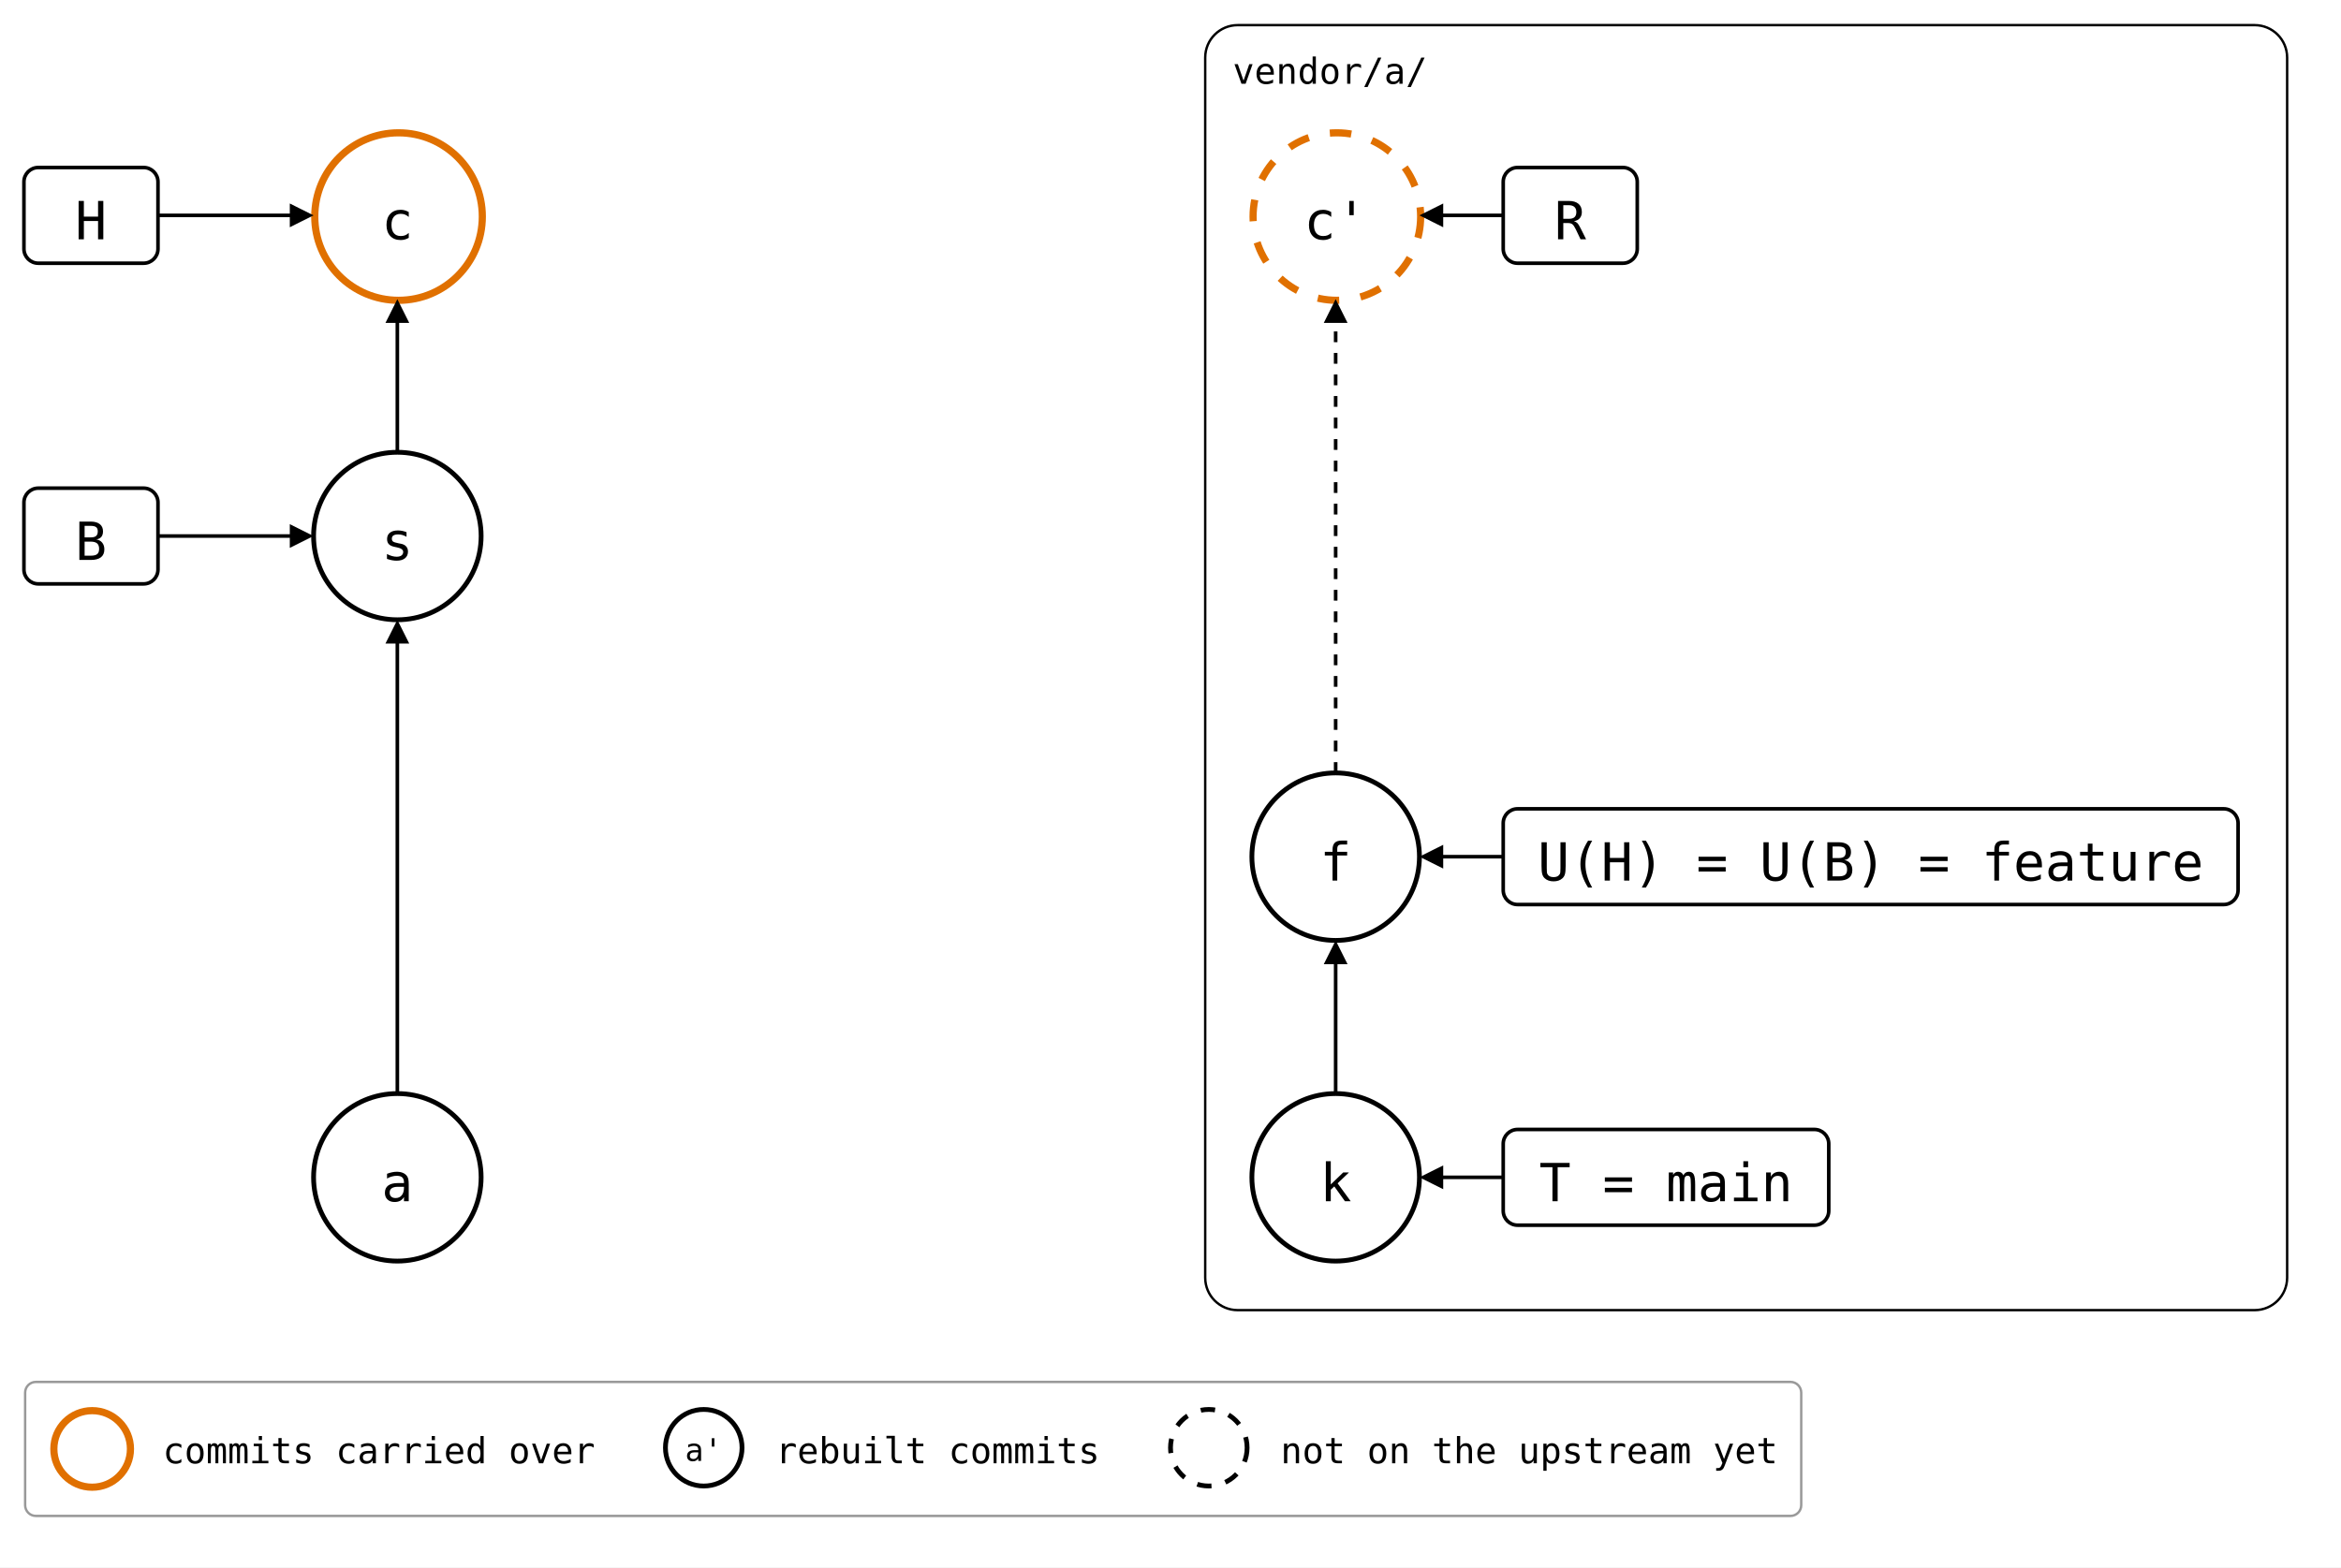
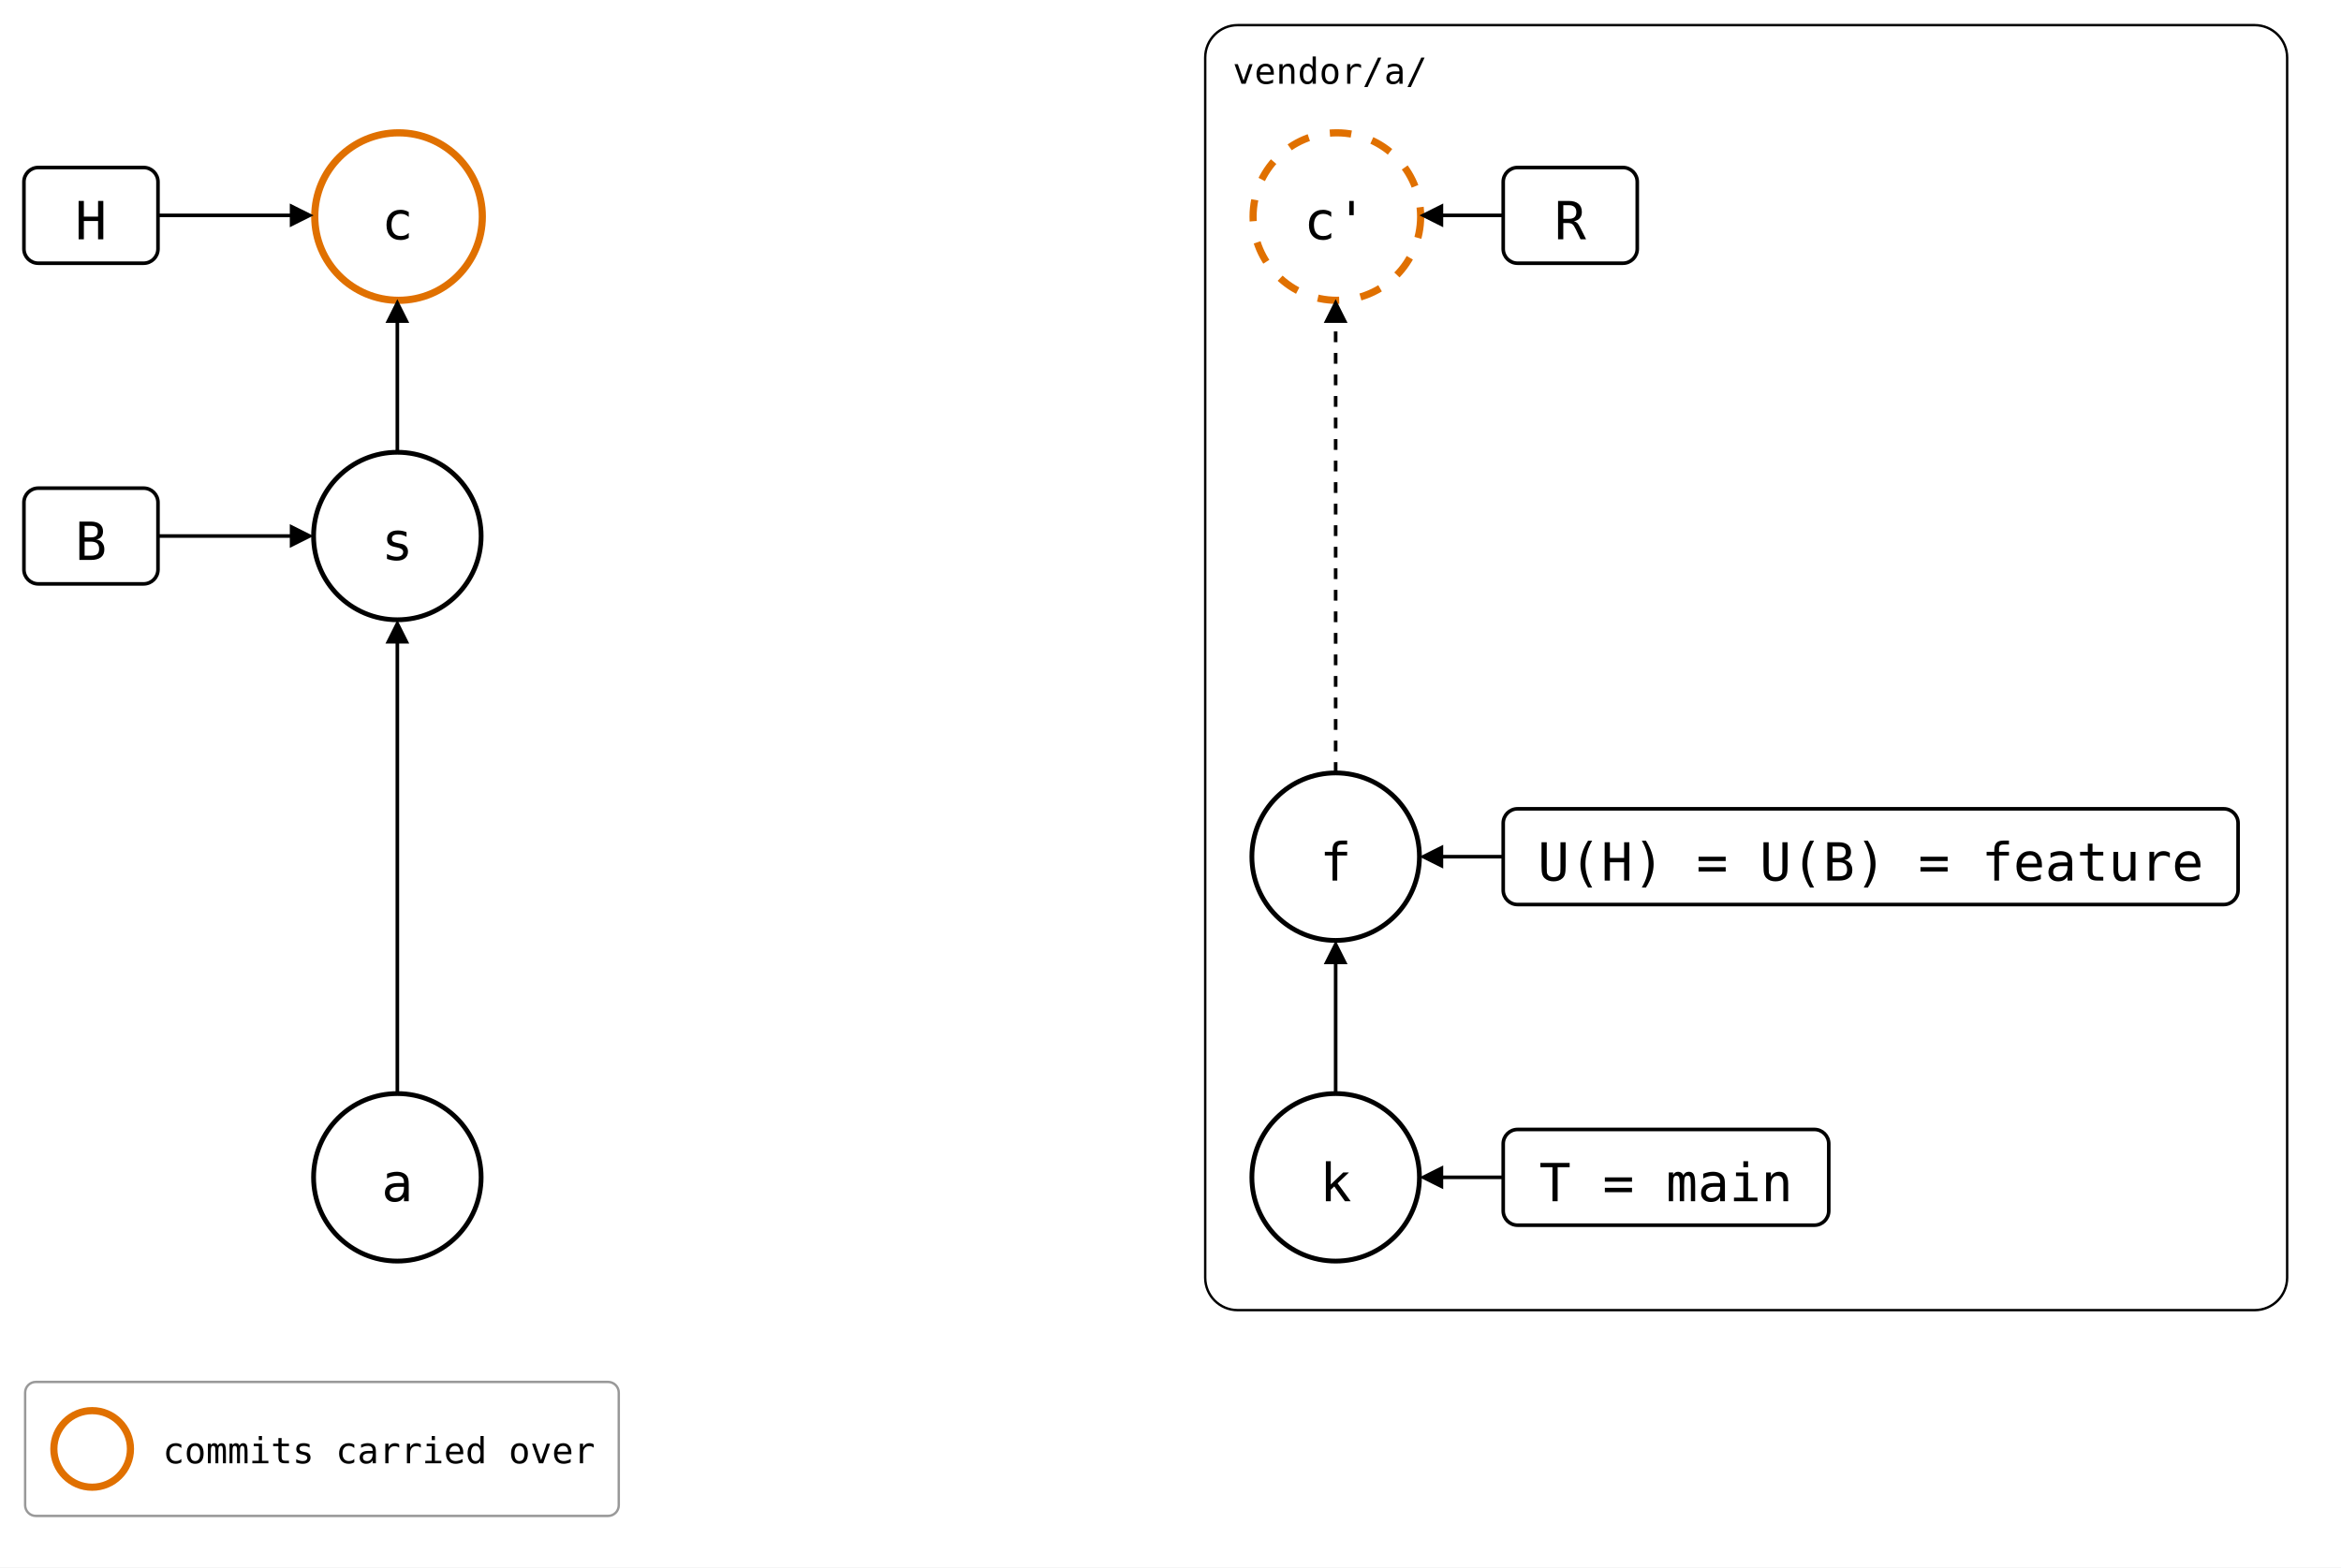
- <svg xmlns="http://www.w3.org/2000/svg" style="background: #ffffff; background-color: light-dark(#ffffff, #121212); color-scheme: light dark;" version="1.1" width="978px" height="655px" viewBox="0 0 978 655" id="ge-svg-20sVv59quqdr9GdW1Zmp" content="&lt;mxfile host=&quot;Electron&quot;&gt;&#10;  &lt;diagram name=&quot;squash-merged-pull&quot; id=&quot;squash-merged-pull&quot;&gt;&#10;    &lt;mxGraphModel grid=&quot;0&quot; gridSize=&quot;10&quot; guides=&quot;1&quot; tooltips=&quot;1&quot; connect=&quot;1&quot; arrows=&quot;1&quot; fold=&quot;0&quot; page=&quot;0&quot; pageScale=&quot;1&quot; pageWidth=&quot;850&quot; pageHeight=&quot;1100&quot; background=&quot;#ffffff&quot; math=&quot;0&quot; shadow=&quot;0&quot;&gt;&#10;      &lt;root&gt;&#10;        &lt;mxCell id=&quot;0&quot; /&gt;&#10;        &lt;mxCell id=&quot;1&quot; parent=&quot;0&quot; /&gt;&#10;        &lt;mxCell id=&quot;lane&quot; parent=&quot;1&quot; style=&quot;rounded=1;arcSize=3;fillColor=none;strokeWidth=1;fontSize=15;verticalAlign=top;align=left;spacingLeft=10;spacingTop=4;fontFamily=Roboto Mono,monospace;&quot; value=&quot;vendor/a/&quot; vertex=&quot;1&quot;&gt;&#10;          &lt;mxGeometry height=&quot;537&quot; width=&quot;452&quot; x=&quot;601&quot; y=&quot;29&quot; as=&quot;geometry&quot; /&gt;&#10;        &lt;/mxCell&gt;&#10;        &lt;mxCell id=&quot;a&quot; parent=&quot;1&quot; style=&quot;ellipse;aspect=fixed;strokeWidth=2;fontSize=22;fontFamily=Roboto Mono,monospace;&quot; value=&quot;a&quot; vertex=&quot;1&quot;&gt;&#10;          &lt;mxGeometry height=&quot;70&quot; width=&quot;70&quot; x=&quot;229&quot; y=&quot;476&quot; as=&quot;geometry&quot; /&gt;&#10;        &lt;/mxCell&gt;&#10;        &lt;mxCell id=&quot;s&quot; parent=&quot;1&quot; style=&quot;ellipse;aspect=fixed;strokeWidth=2;fontSize=22;fontFamily=Roboto Mono,monospace;&quot; value=&quot;s&quot; vertex=&quot;1&quot;&gt;&#10;          &lt;mxGeometry height=&quot;70&quot; width=&quot;70&quot; x=&quot;229&quot; y=&quot;208&quot; as=&quot;geometry&quot; /&gt;&#10;        &lt;/mxCell&gt;&#10;        &lt;mxCell id=&quot;c&quot; parent=&quot;1&quot; style=&quot;ellipse;aspect=fixed;fontSize=22;fontFamily=Roboto Mono,monospace;strokeColor=#E07000;strokeWidth=3;&quot; value=&quot;c&quot; vertex=&quot;1&quot;&gt;&#10;          &lt;mxGeometry height=&quot;70&quot; width=&quot;70&quot; x=&quot;229&quot; y=&quot;74&quot; as=&quot;geometry&quot; /&gt;&#10;        &lt;/mxCell&gt;&#10;        &lt;mxCell id=&quot;k&quot; parent=&quot;1&quot; style=&quot;ellipse;aspect=fixed;strokeWidth=2;fontSize=22;fontFamily=Roboto Mono,monospace;&quot; value=&quot;k&quot; vertex=&quot;1&quot;&gt;&#10;          &lt;mxGeometry height=&quot;70&quot; width=&quot;70&quot; x=&quot;621&quot; y=&quot;476&quot; as=&quot;geometry&quot; /&gt;&#10;        &lt;/mxCell&gt;&#10;        &lt;mxCell id=&quot;f&quot; parent=&quot;1&quot; style=&quot;ellipse;aspect=fixed;strokeWidth=2;fontSize=22;fontFamily=Roboto Mono,monospace;&quot; value=&quot;f&quot; vertex=&quot;1&quot;&gt;&#10;          &lt;mxGeometry height=&quot;70&quot; width=&quot;70&quot; x=&quot;621&quot; y=&quot;342&quot; as=&quot;geometry&quot; /&gt;&#10;        &lt;/mxCell&gt;&#10;        &lt;mxCell id=&quot;c_&quot; parent=&quot;1&quot; style=&quot;ellipse;aspect=fixed;fontSize=22;fontFamily=Roboto Mono,monospace;dashed=1;strokeColor=#E07000;strokeWidth=3;&quot; value=&quot;c&amp;#39;&quot; vertex=&quot;1&quot;&gt;&#10;          &lt;mxGeometry height=&quot;70&quot; width=&quot;70&quot; x=&quot;621&quot; y=&quot;74&quot; as=&quot;geometry&quot; /&gt;&#10;        &lt;/mxCell&gt;&#10;        &lt;mxCell id=&quot;box0&quot; parent=&quot;1&quot; style=&quot;rounded=1;strokeWidth=1.5;fontSize=22;fontFamily=Roboto Mono,monospace;&quot; value=&quot;H&quot; vertex=&quot;1&quot;&gt;&#10;          &lt;mxGeometry height=&quot;40&quot; width=&quot;56&quot; x=&quot;108&quot; y=&quot;89&quot; as=&quot;geometry&quot; /&gt;&#10;        &lt;/mxCell&gt;&#10;        &lt;mxCell id=&quot;e0&quot; edge=&quot;1&quot; parent=&quot;1&quot; source=&quot;box0&quot; style=&quot;endArrow=block;endFill=1;html=1;strokeWidth=1.5;rounded=0;&quot; target=&quot;c&quot;&gt;&#10;          &lt;mxGeometry relative=&quot;1&quot; as=&quot;geometry&quot; /&gt;&#10;        &lt;/mxCell&gt;&#10;        &lt;mxCell id=&quot;box1&quot; parent=&quot;1&quot; style=&quot;rounded=1;strokeWidth=1.5;fontSize=22;fontFamily=Roboto Mono,monospace;&quot; value=&quot;B&quot; vertex=&quot;1&quot;&gt;&#10;          &lt;mxGeometry height=&quot;40&quot; width=&quot;56&quot; x=&quot;108&quot; y=&quot;223&quot; as=&quot;geometry&quot; /&gt;&#10;        &lt;/mxCell&gt;&#10;        &lt;mxCell id=&quot;e1&quot; edge=&quot;1&quot; parent=&quot;1&quot; source=&quot;box1&quot; style=&quot;endArrow=block;endFill=1;html=1;strokeWidth=1.5;rounded=0;&quot; target=&quot;s&quot;&gt;&#10;          &lt;mxGeometry relative=&quot;1&quot; as=&quot;geometry&quot; /&gt;&#10;        &lt;/mxCell&gt;&#10;        &lt;mxCell id=&quot;box2&quot; parent=&quot;1&quot; style=&quot;rounded=1;strokeWidth=1.5;fontSize=22;fontFamily=Roboto Mono,monospace;&quot; value=&quot;T = main&quot; vertex=&quot;1&quot;&gt;&#10;          &lt;mxGeometry height=&quot;40&quot; width=&quot;136&quot; x=&quot;726&quot; y=&quot;491&quot; as=&quot;geometry&quot; /&gt;&#10;        &lt;/mxCell&gt;&#10;        &lt;mxCell id=&quot;e2&quot; edge=&quot;1&quot; parent=&quot;1&quot; source=&quot;box2&quot; style=&quot;endArrow=block;endFill=1;html=1;strokeWidth=1.5;rounded=0;&quot; target=&quot;k&quot;&gt;&#10;          &lt;mxGeometry relative=&quot;1&quot; as=&quot;geometry&quot; /&gt;&#10;        &lt;/mxCell&gt;&#10;        &lt;mxCell id=&quot;box3&quot; parent=&quot;1&quot; style=&quot;rounded=1;strokeWidth=1.5;fontSize=22;fontFamily=Roboto Mono,monospace;&quot; value=&quot;U(H) = U(B) = feature&quot; vertex=&quot;1&quot;&gt;&#10;          &lt;mxGeometry height=&quot;40&quot; width=&quot;307&quot; x=&quot;726&quot; y=&quot;357&quot; as=&quot;geometry&quot; /&gt;&#10;        &lt;/mxCell&gt;&#10;        &lt;mxCell id=&quot;e3&quot; edge=&quot;1&quot; parent=&quot;1&quot; source=&quot;box3&quot; style=&quot;endArrow=block;endFill=1;html=1;strokeWidth=1.5;rounded=0;&quot; target=&quot;f&quot;&gt;&#10;          &lt;mxGeometry relative=&quot;1&quot; as=&quot;geometry&quot; /&gt;&#10;        &lt;/mxCell&gt;&#10;        &lt;mxCell id=&quot;box4&quot; parent=&quot;1&quot; style=&quot;rounded=1;strokeWidth=1.5;fontSize=22;fontFamily=Roboto Mono,monospace;&quot; value=&quot;R&quot; vertex=&quot;1&quot;&gt;&#10;          &lt;mxGeometry height=&quot;40&quot; width=&quot;56&quot; x=&quot;726&quot; y=&quot;89&quot; as=&quot;geometry&quot; /&gt;&#10;        &lt;/mxCell&gt;&#10;        &lt;mxCell id=&quot;e4&quot; edge=&quot;1&quot; parent=&quot;1&quot; source=&quot;box4&quot; style=&quot;endArrow=block;endFill=1;html=1;strokeWidth=1.5;rounded=0;&quot; target=&quot;c_&quot;&gt;&#10;          &lt;mxGeometry relative=&quot;1&quot; as=&quot;geometry&quot; /&gt;&#10;        &lt;/mxCell&gt;&#10;        &lt;mxCell id=&quot;e5&quot; edge=&quot;1&quot; parent=&quot;1&quot; source=&quot;a&quot; style=&quot;endArrow=block;endFill=1;html=1;strokeWidth=1.5;rounded=0;&quot; target=&quot;s&quot;&gt;&#10;          &lt;mxGeometry relative=&quot;1&quot; as=&quot;geometry&quot; /&gt;&#10;        &lt;/mxCell&gt;&#10;        &lt;mxCell id=&quot;e6&quot; edge=&quot;1&quot; parent=&quot;1&quot; source=&quot;s&quot; style=&quot;endArrow=block;endFill=1;html=1;strokeWidth=1.5;rounded=0;&quot; target=&quot;c&quot;&gt;&#10;          &lt;mxGeometry relative=&quot;1&quot; as=&quot;geometry&quot; /&gt;&#10;        &lt;/mxCell&gt;&#10;        &lt;mxCell id=&quot;e7&quot; edge=&quot;1&quot; parent=&quot;1&quot; source=&quot;k&quot; style=&quot;endArrow=block;endFill=1;html=1;strokeWidth=1.5;rounded=0;&quot; target=&quot;f&quot;&gt;&#10;          &lt;mxGeometry relative=&quot;1&quot; as=&quot;geometry&quot; /&gt;&#10;        &lt;/mxCell&gt;&#10;        &lt;mxCell id=&quot;e8&quot; edge=&quot;1&quot; parent=&quot;1&quot; source=&quot;f&quot; style=&quot;endArrow=block;endFill=1;html=1;strokeWidth=1.5;rounded=0;dashed=1;&quot; target=&quot;c_&quot;&gt;&#10;          &lt;mxGeometry relative=&quot;1&quot; as=&quot;geometry&quot; /&gt;&#10;        &lt;/mxCell&gt;&#10;        &lt;mxCell id=&quot;legend&quot; parent=&quot;1&quot; style=&quot;rounded=1;arcSize=8;fillColor=none;strokeColor=#999999;strokeWidth=1;legend=1;&quot; value=&quot;&quot; vertex=&quot;1&quot;&gt;&#10;          &lt;mxGeometry height=&quot;56&quot; width=&quot;742&quot; x=&quot;108&quot; y=&quot;596&quot; as=&quot;geometry&quot; /&gt;&#10;        &lt;/mxCell&gt;&#10;        &lt;mxCell id=&quot;legend_orange&quot; parent=&quot;legend&quot; style=&quot;ellipse;aspect=fixed;fontSize=13;fontFamily=Roboto Mono,monospace;strokeColor=#E07000;strokeWidth=3;&quot; value=&quot;&quot; vertex=&quot;1&quot;&gt;&#10;          &lt;mxGeometry height=&quot;32&quot; width=&quot;32&quot; x=&quot;12&quot; y=&quot;12&quot; as=&quot;geometry&quot; /&gt;&#10;        &lt;/mxCell&gt;&#10;        &lt;mxCell id=&quot;legend_orange_text&quot; parent=&quot;legend&quot; style=&quot;text;align=left;verticalAlign=middle;fontSize=15;fontFamily=Roboto Mono,monospace;&quot; value=&quot;commits carried over&quot; vertex=&quot;1&quot;&gt;&#10;          &lt;mxGeometry height=&quot;32&quot; width=&quot;180&quot; x=&quot;56&quot; y=&quot;12&quot; as=&quot;geometry&quot; /&gt;&#10;        &lt;/mxCell&gt;&#10;        &lt;mxCell id=&quot;legend_prime&quot; parent=&quot;legend&quot; style=&quot;ellipse;aspect=fixed;fontSize=13;fontFamily=Roboto Mono,monospace;strokeWidth=2;&quot; value=&quot;a&amp;#39;&quot; vertex=&quot;1&quot;&gt;&#10;          &lt;mxGeometry height=&quot;32&quot; width=&quot;32&quot; x=&quot;268&quot; y=&quot;12&quot; as=&quot;geometry&quot; /&gt;&#10;        &lt;/mxCell&gt;&#10;        &lt;mxCell id=&quot;legend_prime_text&quot; parent=&quot;legend&quot; style=&quot;text;align=left;verticalAlign=middle;fontSize=15;fontFamily=Roboto Mono,monospace;&quot; value=&quot;rebuilt commits&quot; vertex=&quot;1&quot;&gt;&#10;          &lt;mxGeometry height=&quot;32&quot; width=&quot;135&quot; x=&quot;312&quot; y=&quot;12&quot; as=&quot;geometry&quot; /&gt;&#10;        &lt;/mxCell&gt;&#10;        &lt;mxCell id=&quot;legend_dashed&quot; parent=&quot;legend&quot; style=&quot;ellipse;aspect=fixed;fontSize=13;fontFamily=Roboto Mono,monospace;strokeWidth=2;dashed=1;&quot; value=&quot;&quot; vertex=&quot;1&quot;&gt;&#10;          &lt;mxGeometry height=&quot;32&quot; width=&quot;32&quot; x=&quot;479&quot; y=&quot;12&quot; as=&quot;geometry&quot; /&gt;&#10;        &lt;/mxCell&gt;&#10;        &lt;mxCell id=&quot;legend_dashed_text&quot; parent=&quot;legend&quot; style=&quot;text;align=left;verticalAlign=middle;fontSize=15;fontFamily=Roboto Mono,monospace;&quot; value=&quot;not on the upstream yet&quot; vertex=&quot;1&quot;&gt;&#10;          &lt;mxGeometry height=&quot;32&quot; width=&quot;207&quot; x=&quot;523&quot; y=&quot;12&quot; as=&quot;geometry&quot; /&gt;&#10;        &lt;/mxCell&gt;&#10;      &lt;/root&gt;&#10;    &lt;/mxGraphModel&gt;&#10;  &lt;/diagram&gt;&#10;&lt;/mxfile&gt;&#10;">
-   <style type="text/css">@supports (color: light-dark(#000, #fff)) { #ge-svg-20sVv59quqdr9GdW1Zmp { --ge-adaptive-bg: light-dark(#ffffff, var(--ge-dark-color, #121212)); } }</style>
+ <svg xmlns="http://www.w3.org/2000/svg" style="background: #ffffff; background-color: light-dark(#ffffff, #121212); color-scheme: light dark;" version="1.1" width="978px" height="655px" viewBox="0 0 978 655" id="ge-svg-zFguwLlZ_AypdCtLEd-K" content="&lt;mxfile host=&quot;Electron&quot;&gt;&#10;  &lt;diagram name=&quot;squash-merged-pull&quot; id=&quot;squash-merged-pull&quot;&gt;&#10;    &lt;mxGraphModel dx=&quot;-604&quot; dy=&quot;-197&quot; grid=&quot;0&quot; gridSize=&quot;10&quot; guides=&quot;1&quot; tooltips=&quot;1&quot; connect=&quot;1&quot; arrows=&quot;1&quot; fold=&quot;0&quot; page=&quot;0&quot; pageScale=&quot;1&quot; pageWidth=&quot;850&quot; pageHeight=&quot;1100&quot; background=&quot;#ffffff&quot; math=&quot;0&quot; shadow=&quot;0&quot;&gt;&#10;      &lt;root&gt;&#10;        &lt;mxCell id=&quot;0&quot; /&gt;&#10;        &lt;mxCell id=&quot;1&quot; parent=&quot;0&quot; /&gt;&#10;        &lt;mxCell id=&quot;lane&quot; parent=&quot;1&quot; style=&quot;rounded=1;arcSize=3;fillColor=none;strokeWidth=1;fontSize=15;verticalAlign=top;align=left;spacingLeft=10;spacingTop=4;fontFamily=Roboto Mono,monospace;&quot; value=&quot;vendor/a/&quot; vertex=&quot;1&quot;&gt;&#10;          &lt;mxGeometry height=&quot;537&quot; width=&quot;452&quot; x=&quot;601&quot; y=&quot;29&quot; as=&quot;geometry&quot; /&gt;&#10;        &lt;/mxCell&gt;&#10;        &lt;mxCell id=&quot;a&quot; parent=&quot;1&quot; style=&quot;ellipse;aspect=fixed;strokeWidth=2;fontSize=22;fontFamily=Roboto Mono,monospace;&quot; value=&quot;a&quot; vertex=&quot;1&quot;&gt;&#10;          &lt;mxGeometry height=&quot;70&quot; width=&quot;70&quot; x=&quot;229&quot; y=&quot;476&quot; as=&quot;geometry&quot; /&gt;&#10;        &lt;/mxCell&gt;&#10;        &lt;mxCell id=&quot;s&quot; parent=&quot;1&quot; style=&quot;ellipse;aspect=fixed;strokeWidth=2;fontSize=22;fontFamily=Roboto Mono,monospace;&quot; value=&quot;s&quot; vertex=&quot;1&quot;&gt;&#10;          &lt;mxGeometry height=&quot;70&quot; width=&quot;70&quot; x=&quot;229&quot; y=&quot;208&quot; as=&quot;geometry&quot; /&gt;&#10;        &lt;/mxCell&gt;&#10;        &lt;mxCell id=&quot;c&quot; parent=&quot;1&quot; style=&quot;ellipse;aspect=fixed;fontSize=22;fontFamily=Roboto Mono,monospace;strokeColor=#E07000;strokeWidth=3;&quot; value=&quot;c&quot; vertex=&quot;1&quot;&gt;&#10;          &lt;mxGeometry height=&quot;70&quot; width=&quot;70&quot; x=&quot;229&quot; y=&quot;74&quot; as=&quot;geometry&quot; /&gt;&#10;        &lt;/mxCell&gt;&#10;        &lt;mxCell id=&quot;k&quot; parent=&quot;1&quot; style=&quot;ellipse;aspect=fixed;strokeWidth=2;fontSize=22;fontFamily=Roboto Mono,monospace;&quot; value=&quot;k&quot; vertex=&quot;1&quot;&gt;&#10;          &lt;mxGeometry height=&quot;70&quot; width=&quot;70&quot; x=&quot;621&quot; y=&quot;476&quot; as=&quot;geometry&quot; /&gt;&#10;        &lt;/mxCell&gt;&#10;        &lt;mxCell id=&quot;f&quot; parent=&quot;1&quot; style=&quot;ellipse;aspect=fixed;strokeWidth=2;fontSize=22;fontFamily=Roboto Mono,monospace;&quot; value=&quot;f&quot; vertex=&quot;1&quot;&gt;&#10;          &lt;mxGeometry height=&quot;70&quot; width=&quot;70&quot; x=&quot;621&quot; y=&quot;342&quot; as=&quot;geometry&quot; /&gt;&#10;        &lt;/mxCell&gt;&#10;        &lt;mxCell id=&quot;c_&quot; parent=&quot;1&quot; style=&quot;ellipse;aspect=fixed;fontSize=22;fontFamily=Roboto Mono,monospace;dashed=1;strokeColor=#E07000;strokeWidth=3;&quot; value=&quot;c&amp;#39;&quot; vertex=&quot;1&quot;&gt;&#10;          &lt;mxGeometry height=&quot;70&quot; width=&quot;70&quot; x=&quot;621&quot; y=&quot;74&quot; as=&quot;geometry&quot; /&gt;&#10;        &lt;/mxCell&gt;&#10;        &lt;mxCell id=&quot;box0&quot; parent=&quot;1&quot; style=&quot;rounded=1;strokeWidth=1.5;fontSize=22;fontFamily=Roboto Mono,monospace;&quot; value=&quot;H&quot; vertex=&quot;1&quot;&gt;&#10;          &lt;mxGeometry height=&quot;40&quot; width=&quot;56&quot; x=&quot;108&quot; y=&quot;89&quot; as=&quot;geometry&quot; /&gt;&#10;        &lt;/mxCell&gt;&#10;        &lt;mxCell id=&quot;e0&quot; edge=&quot;1&quot; parent=&quot;1&quot; source=&quot;box0&quot; style=&quot;endArrow=block;endFill=1;html=1;strokeWidth=1.5;rounded=0;&quot; target=&quot;c&quot;&gt;&#10;          &lt;mxGeometry relative=&quot;1&quot; as=&quot;geometry&quot; /&gt;&#10;        &lt;/mxCell&gt;&#10;        &lt;mxCell id=&quot;box1&quot; parent=&quot;1&quot; style=&quot;rounded=1;strokeWidth=1.5;fontSize=22;fontFamily=Roboto Mono,monospace;&quot; value=&quot;B&quot; vertex=&quot;1&quot;&gt;&#10;          &lt;mxGeometry height=&quot;40&quot; width=&quot;56&quot; x=&quot;108&quot; y=&quot;223&quot; as=&quot;geometry&quot; /&gt;&#10;        &lt;/mxCell&gt;&#10;        &lt;mxCell id=&quot;e1&quot; edge=&quot;1&quot; parent=&quot;1&quot; source=&quot;box1&quot; style=&quot;endArrow=block;endFill=1;html=1;strokeWidth=1.5;rounded=0;&quot; target=&quot;s&quot;&gt;&#10;          &lt;mxGeometry relative=&quot;1&quot; as=&quot;geometry&quot; /&gt;&#10;        &lt;/mxCell&gt;&#10;        &lt;mxCell id=&quot;box2&quot; parent=&quot;1&quot; style=&quot;rounded=1;strokeWidth=1.5;fontSize=22;fontFamily=Roboto Mono,monospace;&quot; value=&quot;T = main&quot; vertex=&quot;1&quot;&gt;&#10;          &lt;mxGeometry height=&quot;40&quot; width=&quot;136&quot; x=&quot;726&quot; y=&quot;491&quot; as=&quot;geometry&quot; /&gt;&#10;        &lt;/mxCell&gt;&#10;        &lt;mxCell id=&quot;e2&quot; edge=&quot;1&quot; parent=&quot;1&quot; source=&quot;box2&quot; style=&quot;endArrow=block;endFill=1;html=1;strokeWidth=1.5;rounded=0;&quot; target=&quot;k&quot;&gt;&#10;          &lt;mxGeometry relative=&quot;1&quot; as=&quot;geometry&quot; /&gt;&#10;        &lt;/mxCell&gt;&#10;        &lt;mxCell id=&quot;box3&quot; parent=&quot;1&quot; style=&quot;rounded=1;strokeWidth=1.5;fontSize=22;fontFamily=Roboto Mono,monospace;&quot; value=&quot;U(H) = U(B) = feature&quot; vertex=&quot;1&quot;&gt;&#10;          &lt;mxGeometry height=&quot;40&quot; width=&quot;307&quot; x=&quot;726&quot; y=&quot;357&quot; as=&quot;geometry&quot; /&gt;&#10;        &lt;/mxCell&gt;&#10;        &lt;mxCell id=&quot;e3&quot; edge=&quot;1&quot; parent=&quot;1&quot; source=&quot;box3&quot; style=&quot;endArrow=block;endFill=1;html=1;strokeWidth=1.5;rounded=0;&quot; target=&quot;f&quot;&gt;&#10;          &lt;mxGeometry relative=&quot;1&quot; as=&quot;geometry&quot; /&gt;&#10;        &lt;/mxCell&gt;&#10;        &lt;mxCell id=&quot;box4&quot; parent=&quot;1&quot; style=&quot;rounded=1;strokeWidth=1.5;fontSize=22;fontFamily=Roboto Mono,monospace;&quot; value=&quot;R&quot; vertex=&quot;1&quot;&gt;&#10;          &lt;mxGeometry height=&quot;40&quot; width=&quot;56&quot; x=&quot;726&quot; y=&quot;89&quot; as=&quot;geometry&quot; /&gt;&#10;        &lt;/mxCell&gt;&#10;        &lt;mxCell id=&quot;e4&quot; edge=&quot;1&quot; parent=&quot;1&quot; source=&quot;box4&quot; style=&quot;endArrow=block;endFill=1;html=1;strokeWidth=1.5;rounded=0;&quot; target=&quot;c_&quot;&gt;&#10;          &lt;mxGeometry relative=&quot;1&quot; as=&quot;geometry&quot; /&gt;&#10;        &lt;/mxCell&gt;&#10;        &lt;mxCell id=&quot;e5&quot; edge=&quot;1&quot; parent=&quot;1&quot; source=&quot;a&quot; style=&quot;endArrow=block;endFill=1;html=1;strokeWidth=1.5;rounded=0;&quot; target=&quot;s&quot;&gt;&#10;          &lt;mxGeometry relative=&quot;1&quot; as=&quot;geometry&quot; /&gt;&#10;        &lt;/mxCell&gt;&#10;        &lt;mxCell id=&quot;e6&quot; edge=&quot;1&quot; parent=&quot;1&quot; source=&quot;s&quot; style=&quot;endArrow=block;endFill=1;html=1;strokeWidth=1.5;rounded=0;&quot; target=&quot;c&quot;&gt;&#10;          &lt;mxGeometry relative=&quot;1&quot; as=&quot;geometry&quot; /&gt;&#10;        &lt;/mxCell&gt;&#10;        &lt;mxCell id=&quot;e7&quot; edge=&quot;1&quot; parent=&quot;1&quot; source=&quot;k&quot; style=&quot;endArrow=block;endFill=1;html=1;strokeWidth=1.5;rounded=0;&quot; target=&quot;f&quot;&gt;&#10;          &lt;mxGeometry relative=&quot;1&quot; as=&quot;geometry&quot; /&gt;&#10;        &lt;/mxCell&gt;&#10;        &lt;mxCell id=&quot;e8&quot; edge=&quot;1&quot; parent=&quot;1&quot; source=&quot;f&quot; style=&quot;endArrow=block;endFill=1;html=1;strokeWidth=1.5;rounded=0;dashed=1;&quot; target=&quot;c_&quot;&gt;&#10;          &lt;mxGeometry relative=&quot;1&quot; as=&quot;geometry&quot; /&gt;&#10;        &lt;/mxCell&gt;&#10;        &lt;mxCell id=&quot;legend&quot; parent=&quot;1&quot; style=&quot;rounded=1;arcSize=8;fillColor=none;strokeColor=#999999;strokeWidth=1;legend=1;&quot; value=&quot;&quot; vertex=&quot;1&quot;&gt;&#10;          &lt;mxGeometry height=&quot;56&quot; width=&quot;248&quot; x=&quot;108&quot; y=&quot;596&quot; as=&quot;geometry&quot; /&gt;&#10;        &lt;/mxCell&gt;&#10;        &lt;mxCell id=&quot;legend_orange&quot; parent=&quot;legend&quot; style=&quot;ellipse;aspect=fixed;fontSize=13;fontFamily=Roboto Mono,monospace;strokeColor=#E07000;strokeWidth=3;&quot; value=&quot;&quot; vertex=&quot;1&quot;&gt;&#10;          &lt;mxGeometry height=&quot;32&quot; width=&quot;32&quot; x=&quot;12&quot; y=&quot;12&quot; as=&quot;geometry&quot; /&gt;&#10;        &lt;/mxCell&gt;&#10;        &lt;mxCell id=&quot;legend_orange_text&quot; parent=&quot;legend&quot; style=&quot;text;align=left;verticalAlign=middle;fontSize=15;fontFamily=Roboto Mono,monospace;&quot; value=&quot;commits carried over&quot; vertex=&quot;1&quot;&gt;&#10;          &lt;mxGeometry height=&quot;32&quot; width=&quot;180&quot; x=&quot;56&quot; y=&quot;12&quot; as=&quot;geometry&quot; /&gt;&#10;        &lt;/mxCell&gt;&#10;      &lt;/root&gt;&#10;    &lt;/mxGraphModel&gt;&#10;  &lt;/diagram&gt;&#10;&lt;/mxfile&gt;&#10;">
+   <style type="text/css">@supports (color: light-dark(#000, #fff)) { #ge-svg-zFguwLlZ_AypdCtLEd-K { --ge-adaptive-bg: light-dark(#ffffff, var(--ge-dark-color, #121212)); } }</style>
  <defs />
  <rect fill="#ffffff" width="100%" height="100%" x="0" y="0" style="fill: light-dark(rgb(255, 255, 255), rgb(18, 18, 18));" />
  <g>
    <g data-cell-id="0">
      <g data-cell-id="1">
        <g data-cell-id="lane">
          <g transform="translate(0.5,0.5)">
            <rect x="503" y="10" width="452" height="537" rx="13.56" ry="13.56" fill="none" stroke="#000000" pointer-events="all" style="stroke: light-dark(rgb(0, 0, 0), rgb(255, 255, 255));" />
          </g>
          <g>
            <g fill="#000000" font-family="'Roboto Mono', monospace" text-anchor="start" font-size="15px" style="fill: light-dark(rgb(0, 0, 0), rgb(255, 255, 255));">
              <text x="515" y="35">vendor/a/</text>
            </g>
          </g>
        </g>
        <g data-cell-id="a">
          <g>
            <ellipse cx="166" cy="492" rx="35" ry="35" fill="#ffffff" stroke="#000000" stroke-width="2" pointer-events="all" style="fill: var(--ge-adaptive-bg, #ffffff); stroke: light-dark(rgb(0, 0, 0), rgb(255, 255, 255));" />
          </g>
          <g>
            <g fill="#000000" font-family="'Roboto Mono', monospace" text-anchor="middle" font-size="22px" style="fill: light-dark(rgb(0, 0, 0), rgb(255, 255, 255));">
              <text x="166" y="502">a</text>
            </g>
          </g>
        </g>
        <g data-cell-id="s">
          <g>
            <ellipse cx="166" cy="224" rx="35" ry="35" fill="#ffffff" stroke="#000000" stroke-width="2" pointer-events="all" style="fill: var(--ge-adaptive-bg, #ffffff); stroke: light-dark(rgb(0, 0, 0), rgb(255, 255, 255));" />
          </g>
          <g>
            <g fill="#000000" font-family="'Roboto Mono', monospace" text-anchor="middle" font-size="22px" style="fill: light-dark(rgb(0, 0, 0), rgb(255, 255, 255));">
              <text x="166" y="234">s</text>
            </g>
          </g>
        </g>
        <g data-cell-id="c">
          <g transform="translate(0.5,0.5)">
            <ellipse cx="166" cy="90" rx="35" ry="35" fill="#ffffff" stroke="#e07000" stroke-width="3" pointer-events="all" style="fill: var(--ge-adaptive-bg, #ffffff); stroke: light-dark(rgb(224, 112, 0), rgb(210, 114, 18));" />
          </g>
          <g>
            <g fill="#000000" font-family="'Roboto Mono', monospace" text-anchor="middle" font-size="22px" style="fill: light-dark(rgb(0, 0, 0), rgb(255, 255, 255));">
              <text x="166" y="100">c</text>
            </g>
          </g>
        </g>
        <g data-cell-id="k">
          <g>
            <ellipse cx="558" cy="492" rx="35" ry="35" fill="#ffffff" stroke="#000000" stroke-width="2" pointer-events="all" style="fill: var(--ge-adaptive-bg, #ffffff); stroke: light-dark(rgb(0, 0, 0), rgb(255, 255, 255));" />
          </g>
          <g>
            <g fill="#000000" font-family="'Roboto Mono', monospace" text-anchor="middle" font-size="22px" style="fill: light-dark(rgb(0, 0, 0), rgb(255, 255, 255));">
              <text x="558" y="502">k</text>
            </g>
          </g>
        </g>
        <g data-cell-id="f">
          <g>
            <ellipse cx="558" cy="358" rx="35" ry="35" fill="#ffffff" stroke="#000000" stroke-width="2" pointer-events="all" style="fill: var(--ge-adaptive-bg, #ffffff); stroke: light-dark(rgb(0, 0, 0), rgb(255, 255, 255));" />
          </g>
          <g>
            <g fill="#000000" font-family="'Roboto Mono', monospace" text-anchor="middle" font-size="22px" style="fill: light-dark(rgb(0, 0, 0), rgb(255, 255, 255));">
              <text x="558" y="368">f</text>
            </g>
          </g>
        </g>
        <g data-cell-id="c_">
          <g transform="translate(0.5,0.5)">
            <ellipse cx="558" cy="90" rx="35" ry="35" fill="#ffffff" stroke="#e07000" stroke-width="3" stroke-dasharray="9 9" pointer-events="all" style="fill: var(--ge-adaptive-bg, #ffffff); stroke: light-dark(rgb(224, 112, 0), rgb(210, 114, 18));" />
          </g>
          <g>
            <g fill="#000000" font-family="'Roboto Mono', monospace" text-anchor="middle" font-size="22px" style="fill: light-dark(rgb(0, 0, 0), rgb(255, 255, 255));">
              <text x="558" y="100">c'</text>
            </g>
          </g>
        </g>
        <g data-cell-id="box0">
          <g>
            <rect x="10" y="70" width="56" height="40" rx="6" ry="6" fill="#ffffff" stroke="#000000" stroke-width="1.5" pointer-events="all" style="fill: var(--ge-adaptive-bg, #ffffff); stroke: light-dark(rgb(0, 0, 0), rgb(255, 255, 255));" />
          </g>
          <g>
            <g fill="#000000" font-family="'Roboto Mono', monospace" text-anchor="middle" font-size="22px" style="fill: light-dark(rgb(0, 0, 0), rgb(255, 255, 255));">
              <text x="38" y="100">H</text>
            </g>
          </g>
        </g>
        <g data-cell-id="e0">
          <g>
            <path d="M 66 90 L 121.82 90" fill="none" stroke="#000000" stroke-width="1.5" stroke-miterlimit="10" pointer-events="stroke" style="stroke: light-dark(rgb(0, 0, 0), rgb(255, 255, 255));" />
            <path d="M 129.32 90 L 121.82 93.75 L 121.82 86.25 Z" fill="#000000" stroke="#000000" stroke-width="1.5" stroke-miterlimit="10" pointer-events="all" style="fill: light-dark(rgb(0, 0, 0), rgb(255, 255, 255)); stroke: light-dark(rgb(0, 0, 0), rgb(255, 255, 255));" />
          </g>
        </g>
        <g data-cell-id="box1">
          <g>
            <rect x="10" y="204" width="56" height="40" rx="6" ry="6" fill="#ffffff" stroke="#000000" stroke-width="1.5" pointer-events="all" style="fill: var(--ge-adaptive-bg, #ffffff); stroke: light-dark(rgb(0, 0, 0), rgb(255, 255, 255));" />
          </g>
          <g>
            <g fill="#000000" font-family="'Roboto Mono', monospace" text-anchor="middle" font-size="22px" style="fill: light-dark(rgb(0, 0, 0), rgb(255, 255, 255));">
              <text x="38" y="234">B</text>
            </g>
          </g>
        </g>
        <g data-cell-id="e1">
          <g>
            <path d="M 66 224 L 121.82 224" fill="none" stroke="#000000" stroke-width="1.5" stroke-miterlimit="10" pointer-events="stroke" style="stroke: light-dark(rgb(0, 0, 0), rgb(255, 255, 255));" />
            <path d="M 129.32 224 L 121.82 227.75 L 121.82 220.25 Z" fill="#000000" stroke="#000000" stroke-width="1.5" stroke-miterlimit="10" pointer-events="all" style="fill: light-dark(rgb(0, 0, 0), rgb(255, 255, 255)); stroke: light-dark(rgb(0, 0, 0), rgb(255, 255, 255));" />
          </g>
        </g>
        <g data-cell-id="box2">
          <g>
            <rect x="628" y="472" width="136" height="40" rx="6" ry="6" fill="#ffffff" stroke="#000000" stroke-width="1.5" pointer-events="all" style="fill: var(--ge-adaptive-bg, #ffffff); stroke: light-dark(rgb(0, 0, 0), rgb(255, 255, 255));" />
          </g>
          <g>
            <g fill="#000000" font-family="'Roboto Mono', monospace" text-anchor="middle" font-size="22px" style="fill: light-dark(rgb(0, 0, 0), rgb(255, 255, 255));">
              <text x="696" y="502">T = main</text>
            </g>
          </g>
        </g>
        <g data-cell-id="e2">
          <g>
            <path d="M 628 492 L 602.18 492" fill="none" stroke="#000000" stroke-width="1.5" stroke-miterlimit="10" pointer-events="stroke" style="stroke: light-dark(rgb(0, 0, 0), rgb(255, 255, 255));" />
            <path d="M 594.68 492 L 602.18 488.25 L 602.18 495.75 Z" fill="#000000" stroke="#000000" stroke-width="1.5" stroke-miterlimit="10" pointer-events="all" style="fill: light-dark(rgb(0, 0, 0), rgb(255, 255, 255)); stroke: light-dark(rgb(0, 0, 0), rgb(255, 255, 255));" />
          </g>
        </g>
        <g data-cell-id="box3">
          <g>
            <rect x="628" y="338" width="307" height="40" rx="6" ry="6" fill="#ffffff" stroke="#000000" stroke-width="1.5" pointer-events="all" style="fill: var(--ge-adaptive-bg, #ffffff); stroke: light-dark(rgb(0, 0, 0), rgb(255, 255, 255));" />
          </g>
          <g>
            <g fill="#000000" font-family="'Roboto Mono', monospace" text-anchor="middle" font-size="22px" style="fill: light-dark(rgb(0, 0, 0), rgb(255, 255, 255));">
              <text x="781.5" y="368">U(H) = U(B) = feature</text>
            </g>
          </g>
        </g>
        <g data-cell-id="e3">
          <g>
            <path d="M 628 358 L 602.18 358" fill="none" stroke="#000000" stroke-width="1.5" stroke-miterlimit="10" pointer-events="stroke" style="stroke: light-dark(rgb(0, 0, 0), rgb(255, 255, 255));" />
            <path d="M 594.68 358 L 602.18 354.25 L 602.18 361.75 Z" fill="#000000" stroke="#000000" stroke-width="1.5" stroke-miterlimit="10" pointer-events="all" style="fill: light-dark(rgb(0, 0, 0), rgb(255, 255, 255)); stroke: light-dark(rgb(0, 0, 0), rgb(255, 255, 255));" />
          </g>
        </g>
        <g data-cell-id="box4">
          <g>
            <rect x="628" y="70" width="56" height="40" rx="6" ry="6" fill="#ffffff" stroke="#000000" stroke-width="1.5" pointer-events="all" style="fill: var(--ge-adaptive-bg, #ffffff); stroke: light-dark(rgb(0, 0, 0), rgb(255, 255, 255));" />
          </g>
          <g>
            <g fill="#000000" font-family="'Roboto Mono', monospace" text-anchor="middle" font-size="22px" style="fill: light-dark(rgb(0, 0, 0), rgb(255, 255, 255));">
              <text x="656" y="100">R</text>
            </g>
          </g>
        </g>
        <g data-cell-id="e4">
          <g>
            <path d="M 628 90 L 602.18 90" fill="none" stroke="#000000" stroke-width="1.5" stroke-miterlimit="10" pointer-events="stroke" style="stroke: light-dark(rgb(0, 0, 0), rgb(255, 255, 255));" />
            <path d="M 594.68 90 L 602.18 86.25 L 602.18 93.75 Z" fill="#000000" stroke="#000000" stroke-width="1.5" stroke-miterlimit="10" pointer-events="all" style="fill: light-dark(rgb(0, 0, 0), rgb(255, 255, 255)); stroke: light-dark(rgb(0, 0, 0), rgb(255, 255, 255));" />
          </g>
        </g>
        <g data-cell-id="e5">
          <g>
            <path d="M 166 457 L 166 268.18" fill="none" stroke="#000000" stroke-width="1.5" stroke-miterlimit="10" pointer-events="stroke" style="stroke: light-dark(rgb(0, 0, 0), rgb(255, 255, 255));" />
            <path d="M 166 260.68 L 169.75 268.18 L 162.25 268.18 Z" fill="#000000" stroke="#000000" stroke-width="1.5" stroke-miterlimit="10" pointer-events="all" style="fill: light-dark(rgb(0, 0, 0), rgb(255, 255, 255)); stroke: light-dark(rgb(0, 0, 0), rgb(255, 255, 255));" />
          </g>
        </g>
        <g data-cell-id="e6">
          <g>
            <path d="M 166 189 L 166 134.18" fill="none" stroke="#000000" stroke-width="1.5" stroke-miterlimit="10" pointer-events="stroke" style="stroke: light-dark(rgb(0, 0, 0), rgb(255, 255, 255));" />
            <path d="M 166 126.68 L 169.75 134.18 L 162.25 134.18 Z" fill="#000000" stroke="#000000" stroke-width="1.5" stroke-miterlimit="10" pointer-events="all" style="fill: light-dark(rgb(0, 0, 0), rgb(255, 255, 255)); stroke: light-dark(rgb(0, 0, 0), rgb(255, 255, 255));" />
          </g>
        </g>
        <g data-cell-id="e7">
          <g>
            <path d="M 558 457 L 558 402.18" fill="none" stroke="#000000" stroke-width="1.5" stroke-miterlimit="10" pointer-events="stroke" style="stroke: light-dark(rgb(0, 0, 0), rgb(255, 255, 255));" />
            <path d="M 558 394.68 L 561.75 402.18 L 554.25 402.18 Z" fill="#000000" stroke="#000000" stroke-width="1.5" stroke-miterlimit="10" pointer-events="all" style="fill: light-dark(rgb(0, 0, 0), rgb(255, 255, 255)); stroke: light-dark(rgb(0, 0, 0), rgb(255, 255, 255));" />
          </g>
        </g>
        <g data-cell-id="e8">
          <g>
            <path d="M 558 323 L 558 134.18" fill="none" stroke="#000000" stroke-width="1.5" stroke-miterlimit="10" stroke-dasharray="4.5 4.5" pointer-events="stroke" style="stroke: light-dark(rgb(0, 0, 0), rgb(255, 255, 255));" />
            <path d="M 558 126.68 L 561.75 134.18 L 554.25 134.18 Z" fill="#000000" stroke="#000000" stroke-width="1.5" stroke-miterlimit="10" pointer-events="all" style="fill: light-dark(rgb(0, 0, 0), rgb(255, 255, 255)); stroke: light-dark(rgb(0, 0, 0), rgb(255, 255, 255));" />
          </g>
        </g>
        <g data-cell-id="legend">
          <g transform="translate(0.5,0.5)">
-             <rect x="10" y="577" width="742" height="56" rx="4.48" ry="4.48" fill="none" stroke="#999999" pointer-events="all" style="stroke: light-dark(rgb(153, 153, 153), rgb(106, 106, 106));" />
+             <rect x="10" y="577" width="248" height="56" rx="4.48" ry="4.48" fill="none" stroke="#999999" pointer-events="all" style="stroke: light-dark(rgb(153, 153, 153), rgb(106, 106, 106));" />
          </g>
          <g data-cell-id="legend_orange">
            <g transform="translate(0.5,0.5)">
              <ellipse cx="38" cy="605" rx="16" ry="16" fill="#ffffff" stroke="#e07000" stroke-width="3" pointer-events="all" style="fill: var(--ge-adaptive-bg, #ffffff); stroke: light-dark(rgb(224, 112, 0), rgb(210, 114, 18));" />
            </g>
          </g>
          <g data-cell-id="legend_orange_text">
            <g>
              <rect x="66" y="589" width="180" height="32" fill="none" stroke="none" pointer-events="all" />
            </g>
            <g>
              <g fill="#000000" font-family="'Roboto Mono', monospace" text-anchor="start" font-size="15px" style="fill: light-dark(rgb(0, 0, 0), rgb(255, 255, 255));">
                <text x="68" y="611.5">commits carried over</text>
              </g>
            </g>
          </g>
-           <g data-cell-id="legend_prime">
-             <g>
-               <ellipse cx="294" cy="605" rx="16" ry="16" fill="#ffffff" stroke="#000000" stroke-width="2" pointer-events="all" style="fill: var(--ge-adaptive-bg, #ffffff); stroke: light-dark(rgb(0, 0, 0), rgb(255, 255, 255));" />
-             </g>
-             <g>
-               <g fill="#000000" font-family="'Roboto Mono', monospace" text-anchor="middle" font-size="13px" style="fill: light-dark(rgb(0, 0, 0), rgb(255, 255, 255));">
-                 <text x="294" y="610.5">a'</text>
-               </g>
-             </g>
-           </g>
-           <g data-cell-id="legend_prime_text">
-             <g>
-               <rect x="322" y="589" width="135" height="32" fill="none" stroke="none" pointer-events="all" />
-             </g>
-             <g>
-               <g fill="#000000" font-family="'Roboto Mono', monospace" text-anchor="start" font-size="15px" style="fill: light-dark(rgb(0, 0, 0), rgb(255, 255, 255));">
-                 <text x="324" y="611.5">rebuilt commits</text>
-               </g>
-             </g>
-           </g>
-           <g data-cell-id="legend_dashed">
-             <g>
-               <ellipse cx="505" cy="605" rx="16" ry="16" fill="#ffffff" stroke="#000000" stroke-width="2" stroke-dasharray="6 6" pointer-events="all" style="fill: var(--ge-adaptive-bg, #ffffff); stroke: light-dark(rgb(0, 0, 0), rgb(255, 255, 255));" />
-             </g>
-           </g>
-           <g data-cell-id="legend_dashed_text">
-             <g>
-               <rect x="533" y="589" width="207" height="32" fill="none" stroke="none" pointer-events="all" />
-             </g>
-             <g>
-               <g fill="#000000" font-family="'Roboto Mono', monospace" text-anchor="start" font-size="15px" style="fill: light-dark(rgb(0, 0, 0), rgb(255, 255, 255));">
-                 <text x="535" y="611.5">not on the upstream yet</text>
-               </g>
-             </g>
-           </g>
        </g>
      </g>
    </g>
  </g>
</svg>
